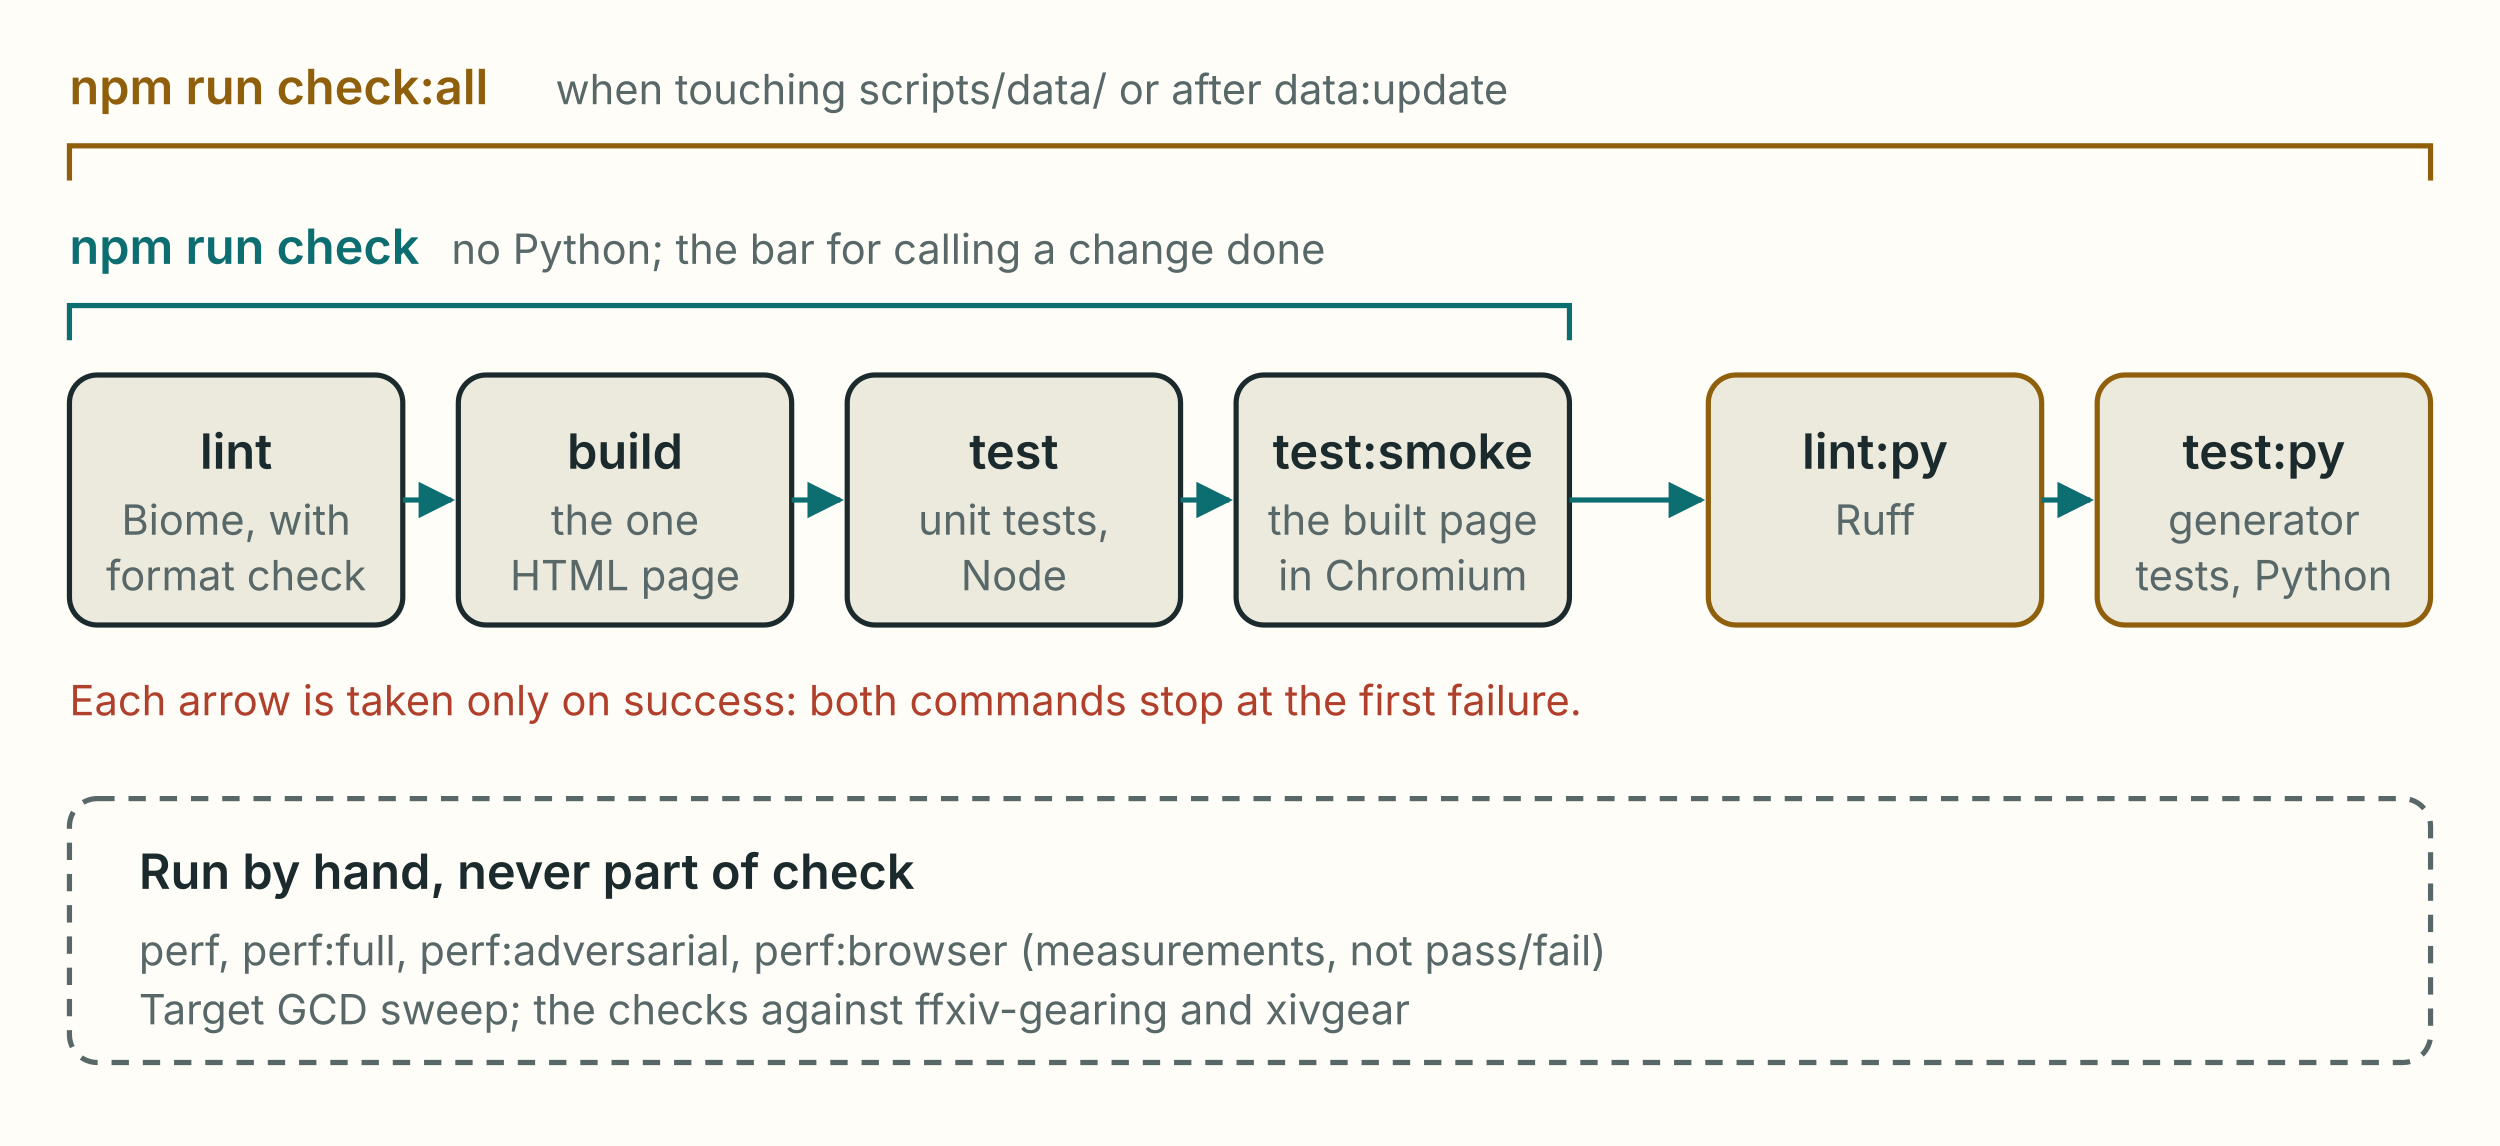
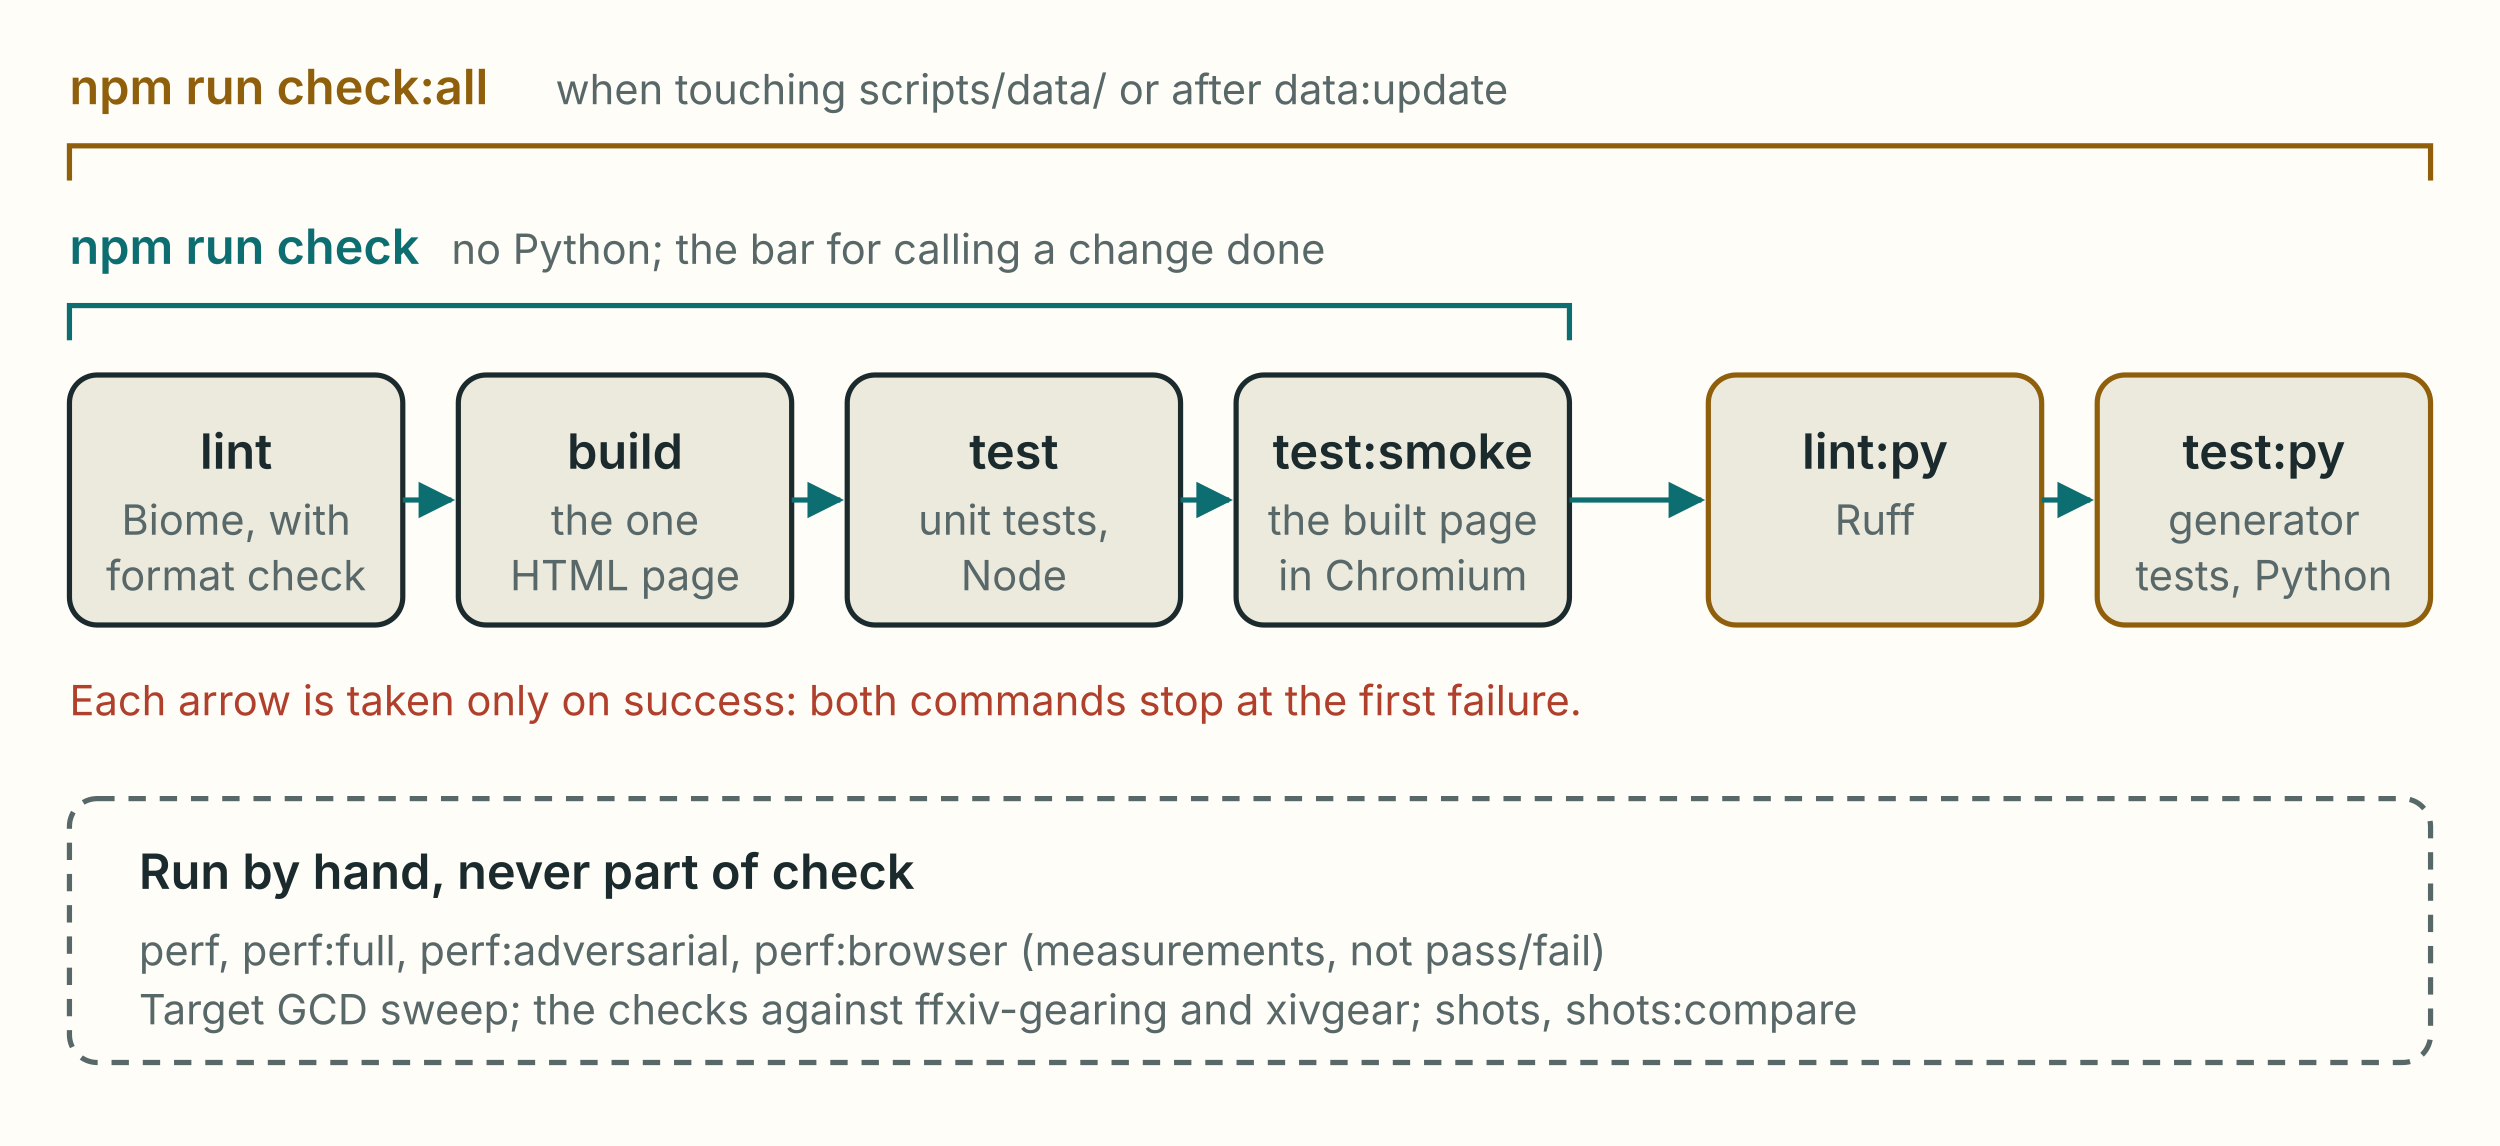
<svg xmlns="http://www.w3.org/2000/svg" viewBox="0 0 720 330" role="img" aria-labelledby="t d">
  <style>
    .bg { fill: #fffdf7; }
    .box { fill: #ece9dd; stroke: #1b2a2c; stroke-width: 1.5; }
    .py { fill: #ece9dd; stroke: #8f5f0c; stroke-width: 1.5; }
    .brace { fill: none; stroke: #0d6e72; stroke-width: 1.5; }
    .gbrace { fill: none; stroke: #8f5f0c; stroke-width: 1.5; }
    .hand { fill: none; stroke: #586869; stroke-width: 1.5; stroke-dasharray: 5 4; }
    .fg { fill: #1b2a2c; }
    .muted { fill: #586869; }
    .accent { fill: #0d6e72; }
    .gold { fill: #8f5f0c; }
    .bad { fill: #b0402c; }
    .flow { fill: none; stroke: #0d6e72; stroke-width: 1.5; }
    .head { fill: #0d6e72; }
    text { font-family: system-ui, -apple-system, "Segoe UI", sans-serif; }
    .t { font-size: 14px; font-weight: 600; }
    .s { font-size: 12px; }
    @media (prefers-color-scheme: dark) {
      .bg { fill: #142023; }
      .box { fill: #1b2b2e; stroke: #e5eeed; }
      .py { fill: #1b2b2e; stroke: #e2b659; }
      .brace { stroke: #4cc2b6; }
      .gbrace { stroke: #e2b659; }
      .hand { stroke: #92a5a5; }
      .fg { fill: #e5eeed; }
      .muted { fill: #92a5a5; }
      .accent { fill: #4cc2b6; }
      .gold { fill: #e2b659; }
      .bad { fill: #f08a74; }
      .flow { stroke: #4cc2b6; }
      .head { fill: #4cc2b6; }
    }
  </style>
  <defs>
    <marker id="arrow" viewBox="0 0 10 10" refX="9" refY="5" markerWidth="7" markerHeight="7" orient="auto-start-reverse">
      <path d="M0,0 L10,5 L0,10 z" class="head" />
    </marker>
  </defs>
  <rect class="bg" x="0" y="0" width="720" height="330" />
  <text class="gold t" x="20" y="30">npm run check:all</text>
  <text class="muted s" x="160" y="30">when touching scripts/data/ or after data:update</text>
  <path class="gbrace" d="M20,52 V42 H700 V52" />
  <text class="accent t" x="20" y="76">npm run check</text>
  <text class="muted s" x="130" y="76">no Python; the bar for calling a change done</text>
  <path class="brace" d="M20,98 V88 H452 V98" />
  <rect class="box" x="20" y="108" width="96" height="72" rx="8" />
  <text class="fg t" x="68" y="135" text-anchor="middle">lint</text>
  <text class="muted s" x="68" y="154" text-anchor="middle">Biome, with</text>
  <text class="muted s" x="68" y="170" text-anchor="middle">format check</text>
  <rect class="box" x="132" y="108" width="96" height="72" rx="8" />
  <text class="fg t" x="180" y="135" text-anchor="middle">build</text>
  <text class="muted s" x="180" y="154" text-anchor="middle">the one</text>
  <text class="muted s" x="180" y="170" text-anchor="middle">HTML page</text>
  <rect class="box" x="244" y="108" width="96" height="72" rx="8" />
  <text class="fg t" x="292" y="135" text-anchor="middle">test</text>
  <text class="muted s" x="292" y="154" text-anchor="middle">unit tests,</text>
  <text class="muted s" x="292" y="170" text-anchor="middle">Node</text>
  <rect class="box" x="356" y="108" width="96" height="72" rx="8" />
  <text class="fg t" x="404" y="135" text-anchor="middle">test:smoke</text>
  <text class="muted s" x="404" y="154" text-anchor="middle">the built page</text>
  <text class="muted s" x="404" y="170" text-anchor="middle">in Chromium</text>
  <rect class="py" x="492" y="108" width="96" height="72" rx="8" />
  <text class="fg t" x="540" y="135" text-anchor="middle">lint:py</text>
  <text class="muted s" x="540" y="154" text-anchor="middle">Ruff</text>
  <rect class="py" x="604" y="108" width="96" height="72" rx="8" />
  <text class="fg t" x="652" y="135" text-anchor="middle">test:py</text>
  <text class="muted s" x="652" y="154" text-anchor="middle">generator</text>
  <text class="muted s" x="652" y="170" text-anchor="middle">tests, Python</text>
  <line class="flow" x1="116" y1="144" x2="130" y2="144" marker-end="url(#arrow)" />
  <line class="flow" x1="228" y1="144" x2="242" y2="144" marker-end="url(#arrow)" />
  <line class="flow" x1="340" y1="144" x2="354" y2="144" marker-end="url(#arrow)" />
  <line class="flow" x1="452" y1="144" x2="490" y2="144" marker-end="url(#arrow)" />
  <line class="flow" x1="588" y1="144" x2="602" y2="144" marker-end="url(#arrow)" />
  <text class="bad s" x="20" y="206">Each arrow is taken only on success: both commands stop at the first failure.</text>
  <rect class="hand" x="20" y="230" width="680" height="76" rx="8" />
  <text class="fg t" x="40" y="256">Run by hand, never part of check</text>
  <text class="muted s" x="40" y="278">perf, perf:full, perf:adversarial, perf:browser (measurements, not pass/fail)</text>
-   <text class="muted s" x="40" y="295">Target GCD sweep; the checks against ffxiv-gearing and xivgear</text>
+   <text class="muted s" x="40" y="295">Target GCD sweep; the checks against ffxiv-gearing and xivgear; shots, shots:compare</text>
</svg>
